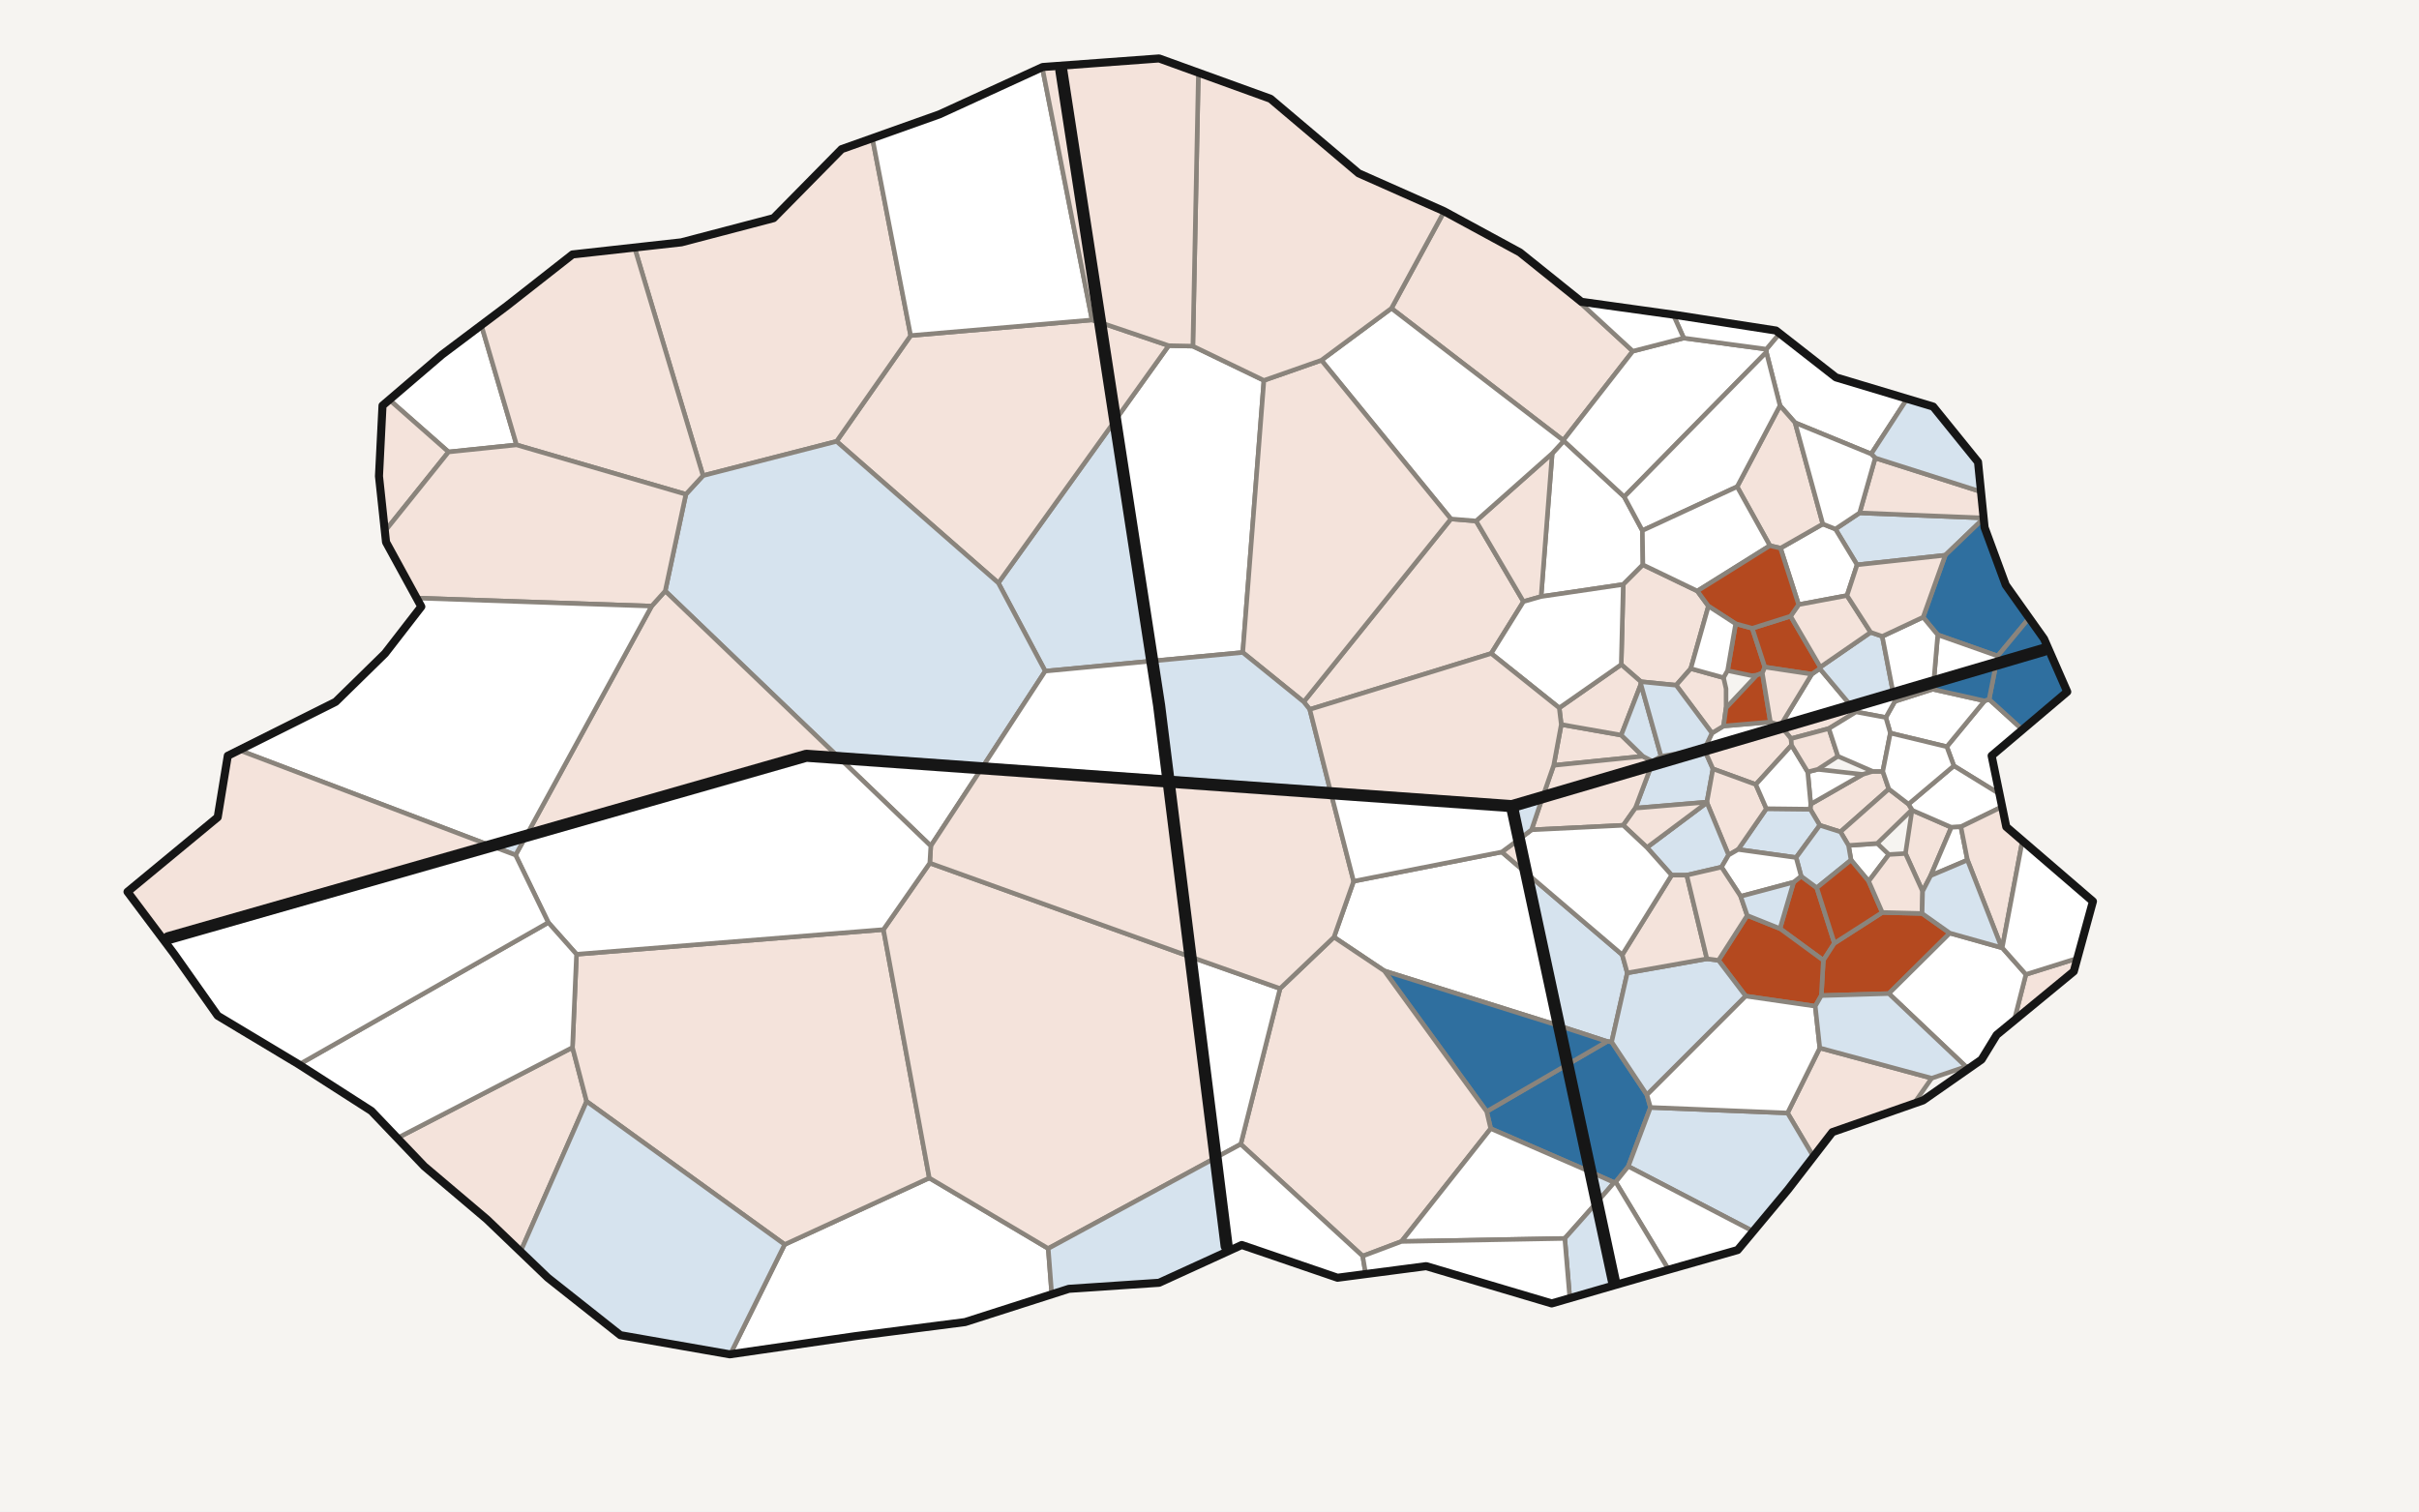
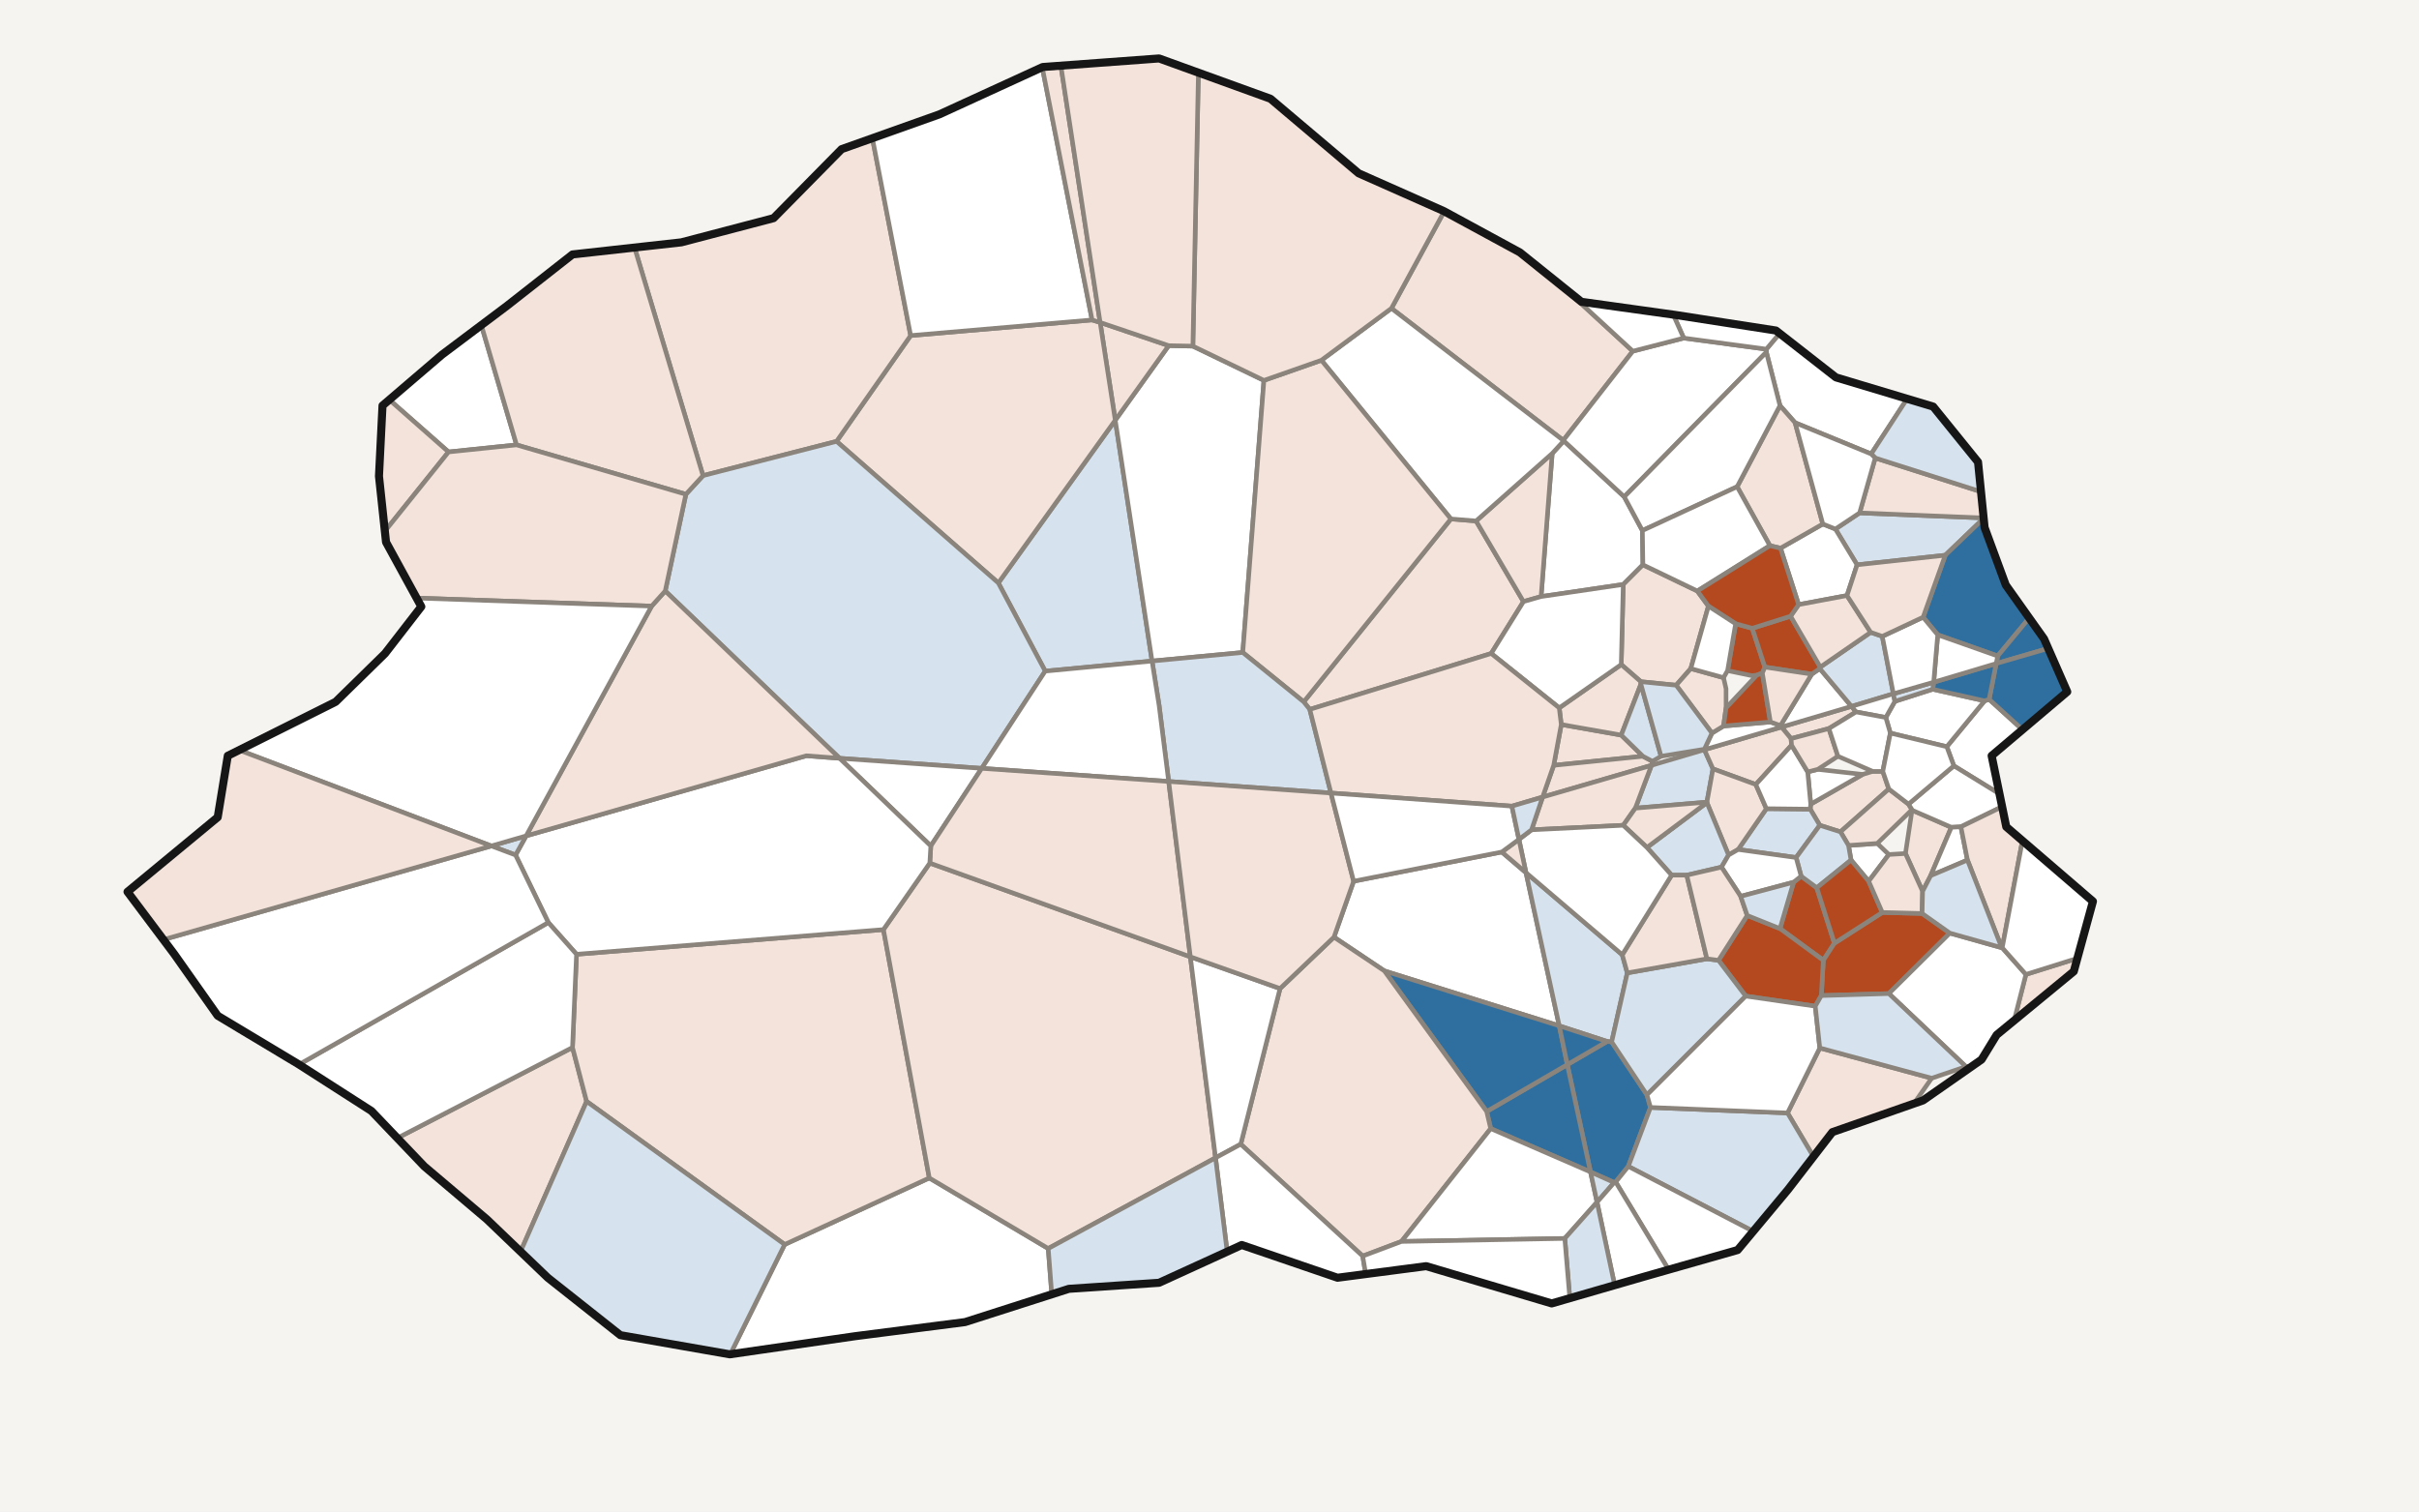
<svg xmlns="http://www.w3.org/2000/svg" viewBox="0 0 480 300" role="img" aria-label="Illustrative region split along roads into tract-like cells, with a few merged regions highlighted">
  <rect width="480" height="300" fill="#f6f4f1" />
  <polygon points="368.3,141.3 367.4,140.2 353.5,144.3 355.4,146.6 362.9,144.6 368.3,141.3" fill="#f4e3db" stroke="#8a847c" stroke-width="0.9" stroke-linejoin="round" />
  <polygon points="367.4,140.2 361.1,132.7 359.5,133.8 353.3,144.0 353.5,144.3 367.4,140.2" fill="#ffffff" stroke="#8a847c" stroke-width="0.9" stroke-linejoin="round" />
  <polygon points="369.0,101.8 364.2,105.0 368.5,112.1 386.0,110.2 393.6,102.9 393.6,102.8 369.0,101.8" fill="#d6e3ee" stroke="#8a847c" stroke-width="0.9" stroke-linejoin="round" />
  <polygon points="325.9,105.3 322.3,98.6 310.3,87.5 308.0,90.0 305.8,118.4 322.1,116.0 326.0,112.1 325.9,105.3" fill="#ffffff" stroke="#8a847c" stroke-width="0.9" stroke-linejoin="round" />
  <polygon points="359.3,159.6 359.2,160.6 361.1,163.8 365.2,165.1 374.8,156.6 373.6,153.1 371.6,153.1 369.6,153.7 359.3,159.6" fill="#f4e3db" stroke="#8a847c" stroke-width="0.9" stroke-linejoin="round" />
  <polygon points="310.2,87.4 324.0,69.7 310.1,56.9 301.6,50.1 286.6,41.9 276.1,61.2 310.2,87.4" fill="#f4e3db" stroke="#8a847c" stroke-width="0.9" stroke-linejoin="round" />
  <polygon points="348.6,134.0 349.7,133.6 350.2,132.4 347.7,124.7 344.4,123.8 342.8,133.1 347.6,134.1 348.6,134.0" fill="#b4491f" stroke="#8a847c" stroke-width="0.9" stroke-linejoin="round" />
  <polygon points="356.4,170.2 361.1,163.8 359.2,160.6 350.5,160.5 344.9,168.6 356.4,170.2" fill="#d6e3ee" stroke="#8a847c" stroke-width="0.9" stroke-linejoin="round" />
  <polygon points="394.7,138.8 393.8,139.1 386.3,148.2 387.7,152.0 396.8,157.6 395.2,150.0 401.3,144.8 394.7,138.8" fill="#ffffff" stroke="#8a847c" stroke-width="0.9" stroke-linejoin="round" />
  <polygon points="393.6,102.8 393.1,97.6 372.1,90.9 369.0,101.8 393.6,102.8" fill="#f4e3db" stroke="#8a847c" stroke-width="0.9" stroke-linejoin="round" />
  <polygon points="321.7,145.9 309.8,143.8 308.3,151.9 326.0,150.1 321.7,145.9" fill="#f4e3db" stroke="#8a847c" stroke-width="0.9" stroke-linejoin="round" />
  <polygon points="367.3,170.7 370.8,174.9 374.8,169.6 372.5,167.4 366.8,167.8 367.3,170.7" fill="#ffffff" stroke="#8a847c" stroke-width="0.9" stroke-linejoin="round" />
  <polygon points="327.7,151.9 324.5,160.4 338.7,159.2 339.9,152.6 338.2,148.8 327.7,151.9" fill="#d6e3ee" stroke="#8a847c" stroke-width="0.9" stroke-linejoin="round" />
  <polygon points="350.5,69.3 350.5,69.9 353.2,80.5 356.2,83.9 371.3,90.1 378.2,79.5 377.3,78.8 364.3,74.9 353.1,66.2 350.5,69.3" fill="#ffffff" stroke="#8a847c" stroke-width="0.9" stroke-linejoin="round" />
  <polygon points="386.0,110.2 381.6,122.5 384.5,126.0 396.4,130.2 402.7,122.6 398.0,116.1 393.8,104.7 393.6,102.9 386.0,110.2" fill="#2f6f9f" stroke="#8a847c" stroke-width="0.9" stroke-linejoin="round" />
  <polygon points="355.4,146.6 353.5,144.3 338.2,148.8 339.9,152.6 348.4,155.7 355.5,147.9 355.4,146.6" fill="#f4e3db" stroke="#8a847c" stroke-width="0.9" stroke-linejoin="round" />
  <polygon points="353.5,144.3 353.3,144.0 351.3,143.3 342.0,144.1 339.7,145.5 338.2,148.7 338.2,148.8 353.5,144.3" fill="#ffffff" stroke="#8a847c" stroke-width="0.9" stroke-linejoin="round" />
  <polygon points="378.2,79.5 371.3,90.1 372.1,90.9 393.1,97.6 392.5,91.7 383.6,80.7 380.6,79.8 378.2,79.5" fill="#d6e3ee" stroke="#8a847c" stroke-width="0.9" stroke-linejoin="round" />
  <polygon points="375.1,145.5 386.3,148.2 393.8,139.1 383.5,136.8 376.0,139.2 374.2,142.4 375.1,145.5" fill="#ffffff" stroke="#8a847c" stroke-width="0.9" stroke-linejoin="round" />
  <polygon points="322.1,116.0 321.7,131.9 325.6,135.3 332.6,136.0 335.5,132.7 339.0,120.3 336.8,117.3 326.0,112.1 322.1,116.0" fill="#f4e3db" stroke="#8a847c" stroke-width="0.9" stroke-linejoin="round" />
  <polygon points="302.3,119.4 292.9,103.4 287.9,103.0 258.7,139.3 259.9,140.8 295.9,129.7 302.3,119.4" fill="#f4e3db" stroke="#8a847c" stroke-width="0.9" stroke-linejoin="round" />
  <polygon points="366.5,118.2 368.5,112.1 364.2,105.0 361.7,104.0 353.3,108.8 356.9,120.0 366.5,118.2" fill="#ffffff" stroke="#8a847c" stroke-width="0.9" stroke-linejoin="round" />
  <polygon points="353.2,184.3 361.8,190.6 364.0,187.2 360.5,176.2 357.4,173.9 355.9,175.1 353.2,184.3" fill="#b4491f" stroke="#8a847c" stroke-width="0.9" stroke-linejoin="round" />
  <polygon points="359.5,133.8 361.1,132.7 361.2,132.4 355.3,122.3 347.7,124.7 350.2,132.4 359.5,133.8" fill="#b4491f" stroke="#8a847c" stroke-width="0.9" stroke-linejoin="round" />
  <polygon points="383.3,214.0 361.1,208.0 354.7,220.9 359.8,229.5 363.6,224.7 379.8,219.0 383.3,214.0" fill="#f4e3db" stroke="#8a847c" stroke-width="0.9" stroke-linejoin="round" />
  <polygon points="344.9,168.6 350.5,160.5 348.4,155.7 339.9,152.6 338.7,159.2 338.7,159.3 343.0,169.7 344.9,168.6" fill="#f4e3db" stroke="#8a847c" stroke-width="0.9" stroke-linejoin="round" />
  <polygon points="298.0,169.1 268.6,174.9 264.7,186.0 274.7,192.7 309.4,203.6 302.8,173.2 298.0,169.1" fill="#ffffff" stroke="#8a847c" stroke-width="0.9" stroke-linejoin="round" />
  <polygon points="309.4,203.6 318.9,206.7 319.8,206.8 322.9,193.1 321.9,189.5 302.8,173.2 309.4,203.6" fill="#d6e3ee" stroke="#8a847c" stroke-width="0.9" stroke-linejoin="round" />
  <polygon points="386.9,185.2 381.4,181.3 373.5,181.1 364.0,187.2 361.8,190.6 361.4,197.6 374.8,197.2 386.9,185.2" fill="#b4491f" stroke="#8a847c" stroke-width="0.9" stroke-linejoin="round" />
  <polygon points="353.3,108.8 361.7,104.0 356.2,83.9 353.2,80.5 344.7,96.6 351.2,108.3 353.3,108.8" fill="#f4e3db" stroke="#8a847c" stroke-width="0.9" stroke-linejoin="round" />
  <polygon points="379.4,160.8 378.1,169.4 381.5,176.9 383.1,173.8 387.2,164.2 379.4,160.8" fill="#f4e3db" stroke="#8a847c" stroke-width="0.9" stroke-linejoin="round" />
  <polygon points="322.3,98.6 350.5,69.9 350.5,69.3 334.1,67.1 324.0,69.7 310.2,87.4 310.3,87.5 322.3,98.6" fill="#ffffff" stroke="#8a847c" stroke-width="0.9" stroke-linejoin="round" />
  <polygon points="361.2,132.4 361.1,132.7 367.4,140.2 375.7,137.7 373.5,126.3 371.2,125.5 361.2,132.4" fill="#d6e3ee" stroke="#8a847c" stroke-width="0.9" stroke-linejoin="round" />
  <polygon points="367.4,140.2 368.3,141.3 374.2,142.4 376.0,139.2 375.7,137.7 367.4,140.2" fill="#ffffff" stroke="#8a847c" stroke-width="0.9" stroke-linejoin="round" />
  <polygon points="342.0,134.5 335.5,132.7 332.6,136.0 339.7,145.5 342.0,144.1 342.5,140.5 342.5,136.7 342.0,134.5" fill="#f4e3db" stroke="#8a847c" stroke-width="0.9" stroke-linejoin="round" />
  <polygon points="292.9,103.4 302.3,119.4 305.8,118.4 308.0,90.0 292.9,103.4" fill="#f4e3db" stroke="#8a847c" stroke-width="0.9" stroke-linejoin="round" />
  <polygon points="396.4,130.2 396.1,131.7 406.4,128.7 405.6,126.8 402.7,122.6 396.4,130.2" fill="#2f6f9f" stroke="#8a847c" stroke-width="0.9" stroke-linejoin="round" />
  <polygon points="396.1,131.7 394.7,138.8 401.3,144.8 410.2,137.3 406.4,128.7 396.1,131.7" fill="#2f6f9f" stroke="#8a847c" stroke-width="0.9" stroke-linejoin="round" />
  <polygon points="344.7,96.6 353.2,80.5 350.5,69.9 322.3,98.6 325.9,105.3 344.7,96.6" fill="#ffffff" stroke="#8a847c" stroke-width="0.9" stroke-linejoin="round" />
  <polygon points="374.8,156.6 365.2,165.1 366.8,167.8 372.5,167.4 379.4,160.7 378.7,159.6 374.8,156.6" fill="#f4e3db" stroke="#8a847c" stroke-width="0.9" stroke-linejoin="round" />
  <polygon points="355.3,122.3 361.2,132.4 371.2,125.5 366.5,118.2 356.9,120.0 355.3,122.3" fill="#f4e3db" stroke="#8a847c" stroke-width="0.9" stroke-linejoin="round" />
  <polygon points="358.7,153.2 359.3,159.6 369.6,153.7 360.7,152.7 358.7,153.2" fill="#ffffff" stroke="#8a847c" stroke-width="0.9" stroke-linejoin="round" />
  <polygon points="338.7,159.3 326.8,168.2 331.7,173.7 334.7,173.7 341.6,172.1 343.0,169.7 338.7,159.3" fill="#d6e3ee" stroke="#8a847c" stroke-width="0.9" stroke-linejoin="round" />
  <polygon points="310.2,87.4 276.1,61.2 262.2,71.5 287.9,103.0 292.9,103.4 308.0,90.0 310.3,87.5 310.2,87.4" fill="#ffffff" stroke="#8a847c" stroke-width="0.9" stroke-linejoin="round" />
  <polygon points="326.0,150.1 308.3,151.9 306.1,158.2 327.7,151.9 327.9,151.1 326.0,150.1" fill="#f4e3db" stroke="#8a847c" stroke-width="0.9" stroke-linejoin="round" />
  <polygon points="306.1,158.2 303.9,164.7 322.1,163.8 324.5,160.4 327.7,151.9 306.1,158.2" fill="#f4e3db" stroke="#8a847c" stroke-width="0.9" stroke-linejoin="round" />
  <polygon points="379.4,160.7 379.4,160.8 387.2,164.2 389.1,164.1 397.3,160.1 396.8,157.6 387.7,152.0 378.7,159.6 379.4,160.7" fill="#ffffff" stroke="#8a847c" stroke-width="0.9" stroke-linejoin="round" />
  <polygon points="360.5,176.2 367.3,170.7 366.8,167.8 365.2,165.1 361.1,163.8 356.4,170.2 357.4,173.9 360.5,176.2" fill="#d6e3ee" stroke="#8a847c" stroke-width="0.9" stroke-linejoin="round" />
  <polygon points="361.7,104.0 364.2,105.0 369.0,101.8 372.1,90.9 371.3,90.1 356.2,83.9 361.7,104.0" fill="#ffffff" stroke="#8a847c" stroke-width="0.9" stroke-linejoin="round" />
  <polygon points="346.4,197.7 360.2,199.7 361.4,197.6 361.8,190.6 353.2,184.3 346.7,181.7 341.0,190.6 346.4,197.7" fill="#b4491f" stroke="#8a847c" stroke-width="0.9" stroke-linejoin="round" />
  <polygon points="325.6,135.3 321.7,131.9 309.4,140.5 309.8,143.8 321.7,145.9 325.6,135.8 325.6,135.3" fill="#f4e3db" stroke="#8a847c" stroke-width="0.9" stroke-linejoin="round" />
  <polygon points="336.8,117.3 351.2,108.3 344.7,96.6 325.9,105.3 326.0,112.1 336.8,117.3" fill="#ffffff" stroke="#8a847c" stroke-width="0.9" stroke-linejoin="round" />
  <polygon points="325.6,135.8 321.7,145.9 326.0,150.1 327.9,151.1 329.6,150.1 325.6,135.8" fill="#d6e3ee" stroke="#8a847c" stroke-width="0.9" stroke-linejoin="round" />
  <polygon points="322.1,116.0 305.8,118.4 302.3,119.4 295.9,129.7 309.4,140.5 321.7,131.9 322.1,116.0" fill="#ffffff" stroke="#8a847c" stroke-width="0.9" stroke-linejoin="round" />
  <polygon points="373.5,181.1 370.8,174.9 367.3,170.7 360.5,176.2 364.0,187.2 373.5,181.1" fill="#b4491f" stroke="#8a847c" stroke-width="0.9" stroke-linejoin="round" />
  <polygon points="381.4,181.3 381.5,176.9 378.1,169.4 374.8,169.6 370.8,174.9 373.5,181.1 381.4,181.3" fill="#f4e3db" stroke="#8a847c" stroke-width="0.9" stroke-linejoin="round" />
  <polygon points="383.1,173.8 390.4,170.7 389.1,164.1 387.2,164.2 383.1,173.8" fill="#ffffff" stroke="#8a847c" stroke-width="0.9" stroke-linejoin="round" />
  <polygon points="339.7,145.5 332.6,136.0 325.6,135.3 325.6,135.8 329.6,150.1 338.2,148.7 339.7,145.5" fill="#d6e3ee" stroke="#8a847c" stroke-width="0.9" stroke-linejoin="round" />
  <polygon points="334.1,67.1 350.5,69.3 353.1,66.2 352.4,65.6 332.4,62.5 332.0,62.4 334.1,67.1" fill="#ffffff" stroke="#8a847c" stroke-width="0.9" stroke-linejoin="round" />
  <polygon points="320.3,234.7 320.6,234.6 323.1,231.5 327.5,219.8 326.8,217.3 319.8,206.8 318.9,206.7 311.0,211.3 315.6,232.6 320.3,234.7" fill="#2f6f9f" stroke="#8a847c" stroke-width="0.9" stroke-linejoin="round" />
  <polygon points="311.0,211.3 295.0,220.6 295.8,224.0 315.6,232.6 311.0,211.3" fill="#2f6f9f" stroke="#8a847c" stroke-width="0.9" stroke-linejoin="round" />
  <polygon points="324.0,69.7 334.1,67.1 332.0,62.4 313.8,59.9 310.1,56.9 324.0,69.7" fill="#ffffff" stroke="#8a847c" stroke-width="0.9" stroke-linejoin="round" />
  <polygon points="322.9,193.1 319.8,206.8 326.8,217.3 346.4,197.7 341.0,190.6 338.7,190.3 322.9,193.1" fill="#d6e3ee" stroke="#8a847c" stroke-width="0.9" stroke-linejoin="round" />
  <polygon points="355.5,147.9 348.4,155.7 350.5,160.5 359.2,160.6 359.3,159.6 358.7,153.2 355.5,147.9" fill="#ffffff" stroke="#8a847c" stroke-width="0.9" stroke-linejoin="round" />
  <polygon points="342.5,140.5 342.0,144.1 351.3,143.3 349.7,133.6 348.6,134.0 342.5,140.5" fill="#b4491f" stroke="#8a847c" stroke-width="0.9" stroke-linejoin="round" />
  <polygon points="389.1,164.1 390.4,170.7 397.2,188.1 397.3,188.1 401.3,166.9 398.1,164.1 397.3,160.1 389.1,164.1" fill="#f4e3db" stroke="#8a847c" stroke-width="0.9" stroke-linejoin="round" />
  <polygon points="357.4,173.9 356.4,170.2 344.9,168.6 343.0,169.7 341.6,172.1 345.4,177.9 355.9,175.1 357.4,173.9" fill="#ffffff" stroke="#8a847c" stroke-width="0.9" stroke-linejoin="round" />
  <polygon points="394.7,138.8 396.1,131.7 383.7,135.4 383.5,136.8 393.8,139.1 394.7,138.8" fill="#2f6f9f" stroke="#8a847c" stroke-width="0.9" stroke-linejoin="round" />
  <polygon points="396.1,131.7 396.4,130.2 384.5,126.0 383.7,135.4 396.1,131.7" fill="#ffffff" stroke="#8a847c" stroke-width="0.9" stroke-linejoin="round" />
  <polygon points="364.7,150.1 362.9,144.6 355.4,146.6 355.5,147.9 358.7,153.2 360.7,152.7 364.7,150.1" fill="#f4e3db" stroke="#8a847c" stroke-width="0.9" stroke-linejoin="round" />
  <polygon points="334.7,173.7 331.7,173.7 321.9,189.5 322.9,193.1 338.7,190.3 334.7,173.7" fill="#f4e3db" stroke="#8a847c" stroke-width="0.9" stroke-linejoin="round" />
  <polygon points="339.0,120.3 344.4,123.8 347.7,124.7 355.3,122.3 356.9,120.0 353.3,108.8 351.2,108.3 336.8,117.3 339.0,120.3" fill="#b4491f" stroke="#8a847c" stroke-width="0.9" stroke-linejoin="round" />
  <polygon points="207.4,133.2 228.6,131.2 221.3,83.4 198.1,115.7 207.4,133.2" fill="#d6e3ee" stroke="#8a847c" stroke-width="0.9" stroke-linejoin="round" />
  <polygon points="228.6,131.2 246.6,129.5 250.8,75.5 236.7,68.7 231.9,68.6 221.3,83.4 228.6,131.2" fill="#ffffff" stroke="#8a847c" stroke-width="0.9" stroke-linejoin="round" />
  <polygon points="231.9,68.6 218.3,64.0 221.3,83.4 231.9,68.6" fill="#f4e3db" stroke="#8a847c" stroke-width="0.9" stroke-linejoin="round" />
  <polygon points="218.3,64.0 216.7,63.5 180.7,66.6 166.0,87.6 198.1,115.7 221.3,83.4 218.3,64.0" fill="#f4e3db" stroke="#8a847c" stroke-width="0.9" stroke-linejoin="round" />
  <polygon points="371.6,153.1 373.6,153.1 375.1,145.5 374.2,142.4 368.3,141.3 362.9,144.6 364.7,150.1 371.6,153.1" fill="#ffffff" stroke="#8a847c" stroke-width="0.9" stroke-linejoin="round" />
  <polygon points="376.0,139.2 383.5,136.8 383.7,135.4 375.7,137.7 376.0,139.2" fill="#d6e3ee" stroke="#8a847c" stroke-width="0.9" stroke-linejoin="round" />
  <polygon points="383.7,135.4 384.5,126.0 381.6,122.5 373.5,126.3 375.7,137.7 383.7,135.4" fill="#ffffff" stroke="#8a847c" stroke-width="0.9" stroke-linejoin="round" />
  <polygon points="402.0,193.4 399.7,202.4 411.5,192.8 412.2,190.2 402.0,193.4" fill="#f4e3db" stroke="#8a847c" stroke-width="0.9" stroke-linejoin="round" />
  <polygon points="274.7,192.7 295.0,220.6 311.0,211.3 309.4,203.6 274.7,192.7" fill="#2f6f9f" stroke="#8a847c" stroke-width="0.9" stroke-linejoin="round" />
  <polygon points="311.0,211.3 318.9,206.7 309.4,203.6 311.0,211.3" fill="#2f6f9f" stroke="#8a847c" stroke-width="0.9" stroke-linejoin="round" />
  <polygon points="354.7,220.9 327.5,219.8 323.1,231.5 347.9,244.4 354.8,236.1 359.8,229.5 354.7,220.9" fill="#d6e3ee" stroke="#8a847c" stroke-width="0.9" stroke-linejoin="round" />
  <polygon points="391.4,211.6 393.2,210.3 396.2,205.4 399.7,202.4 402.0,193.4 397.3,188.1 397.2,188.1 386.9,185.2 374.8,197.2 390.1,211.7 391.4,211.6" fill="#ffffff" stroke="#8a847c" stroke-width="0.9" stroke-linejoin="round" />
  <polygon points="295.0,220.6 274.7,192.7 264.7,186.0 254.0,196.2 246.2,227.1 270.4,249.3 278.1,246.4 295.8,224.0 295.0,220.6" fill="#f4e3db" stroke="#8a847c" stroke-width="0.9" stroke-linejoin="round" />
  <polygon points="78.8,225.9 84.2,231.5 96.6,242.0 103.3,248.4 116.4,218.6 113.6,207.9 78.8,225.9" fill="#f4e3db" stroke="#8a847c" stroke-width="0.9" stroke-linejoin="round" />
  <polygon points="278.1,246.4 310.5,245.8 316.9,238.6 315.6,232.6 295.8,224.0 278.1,246.4" fill="#ffffff" stroke="#8a847c" stroke-width="0.9" stroke-linejoin="round" />
  <polygon points="316.9,238.6 320.3,234.7 315.6,232.6 316.9,238.6" fill="#d6e3ee" stroke="#8a847c" stroke-width="0.9" stroke-linejoin="round" />
  <polygon points="208.0,247.8 184.4,233.8 155.7,247.0 144.9,268.8 169.7,265.2 191.5,262.4 208.7,256.9 208.0,247.8" fill="#ffffff" stroke="#8a847c" stroke-width="0.9" stroke-linejoin="round" />
  <polygon points="175.3,184.5 114.4,189.4 113.6,207.9 116.4,218.6 155.7,247.0 184.4,233.8 175.3,184.5" fill="#f4e3db" stroke="#8a847c" stroke-width="0.9" stroke-linejoin="round" />
  <polygon points="139.5,94.4 166.0,87.6 180.7,66.6 173.1,27.4 167.0,29.6 153.5,43.3 135.2,48.1 125.9,49.1 139.5,94.4" fill="#f4e3db" stroke="#8a847c" stroke-width="0.9" stroke-linejoin="round" />
  <polygon points="360.2,199.7 346.4,197.7 326.8,217.3 327.5,219.8 354.7,220.9 361.1,208.0 360.2,199.7" fill="#ffffff" stroke="#8a847c" stroke-width="0.9" stroke-linejoin="round" />
  <polygon points="374.8,197.2 361.4,197.6 360.2,199.7 361.1,208.0 383.3,214.0 390.1,211.7 374.8,197.2" fill="#d6e3ee" stroke="#8a847c" stroke-width="0.9" stroke-linejoin="round" />
  <polygon points="387.7,152.0 386.3,148.2 375.1,145.5 373.6,153.1 374.8,156.6 378.7,159.6 387.7,152.0" fill="#ffffff" stroke="#8a847c" stroke-width="0.9" stroke-linejoin="round" />
  <polygon points="262.2,71.5 250.8,75.5 246.6,129.5 258.7,139.3 287.9,103.0 262.2,71.5" fill="#f4e3db" stroke="#8a847c" stroke-width="0.9" stroke-linejoin="round" />
  <polygon points="324.5,160.4 322.1,163.8 326.8,168.2 338.7,159.3 338.7,159.2 324.5,160.4" fill="#f4e3db" stroke="#8a847c" stroke-width="0.9" stroke-linejoin="round" />
  <polygon points="89.0,89.7 102.5,88.3 95.5,64.5 87.7,70.4 77.2,79.3 89.0,89.7" fill="#ffffff" stroke="#8a847c" stroke-width="0.9" stroke-linejoin="round" />
  <polygon points="166.0,87.6 139.5,94.4 136.1,98.1 132.0,117.3 166.6,150.5 194.8,152.5 207.4,133.2 198.1,115.7 166.0,87.6" fill="#d6e3ee" stroke="#8a847c" stroke-width="0.9" stroke-linejoin="round" />
  <polygon points="166.6,150.5 184.7,167.9 194.8,152.5 166.6,150.5" fill="#ffffff" stroke="#8a847c" stroke-width="0.9" stroke-linejoin="round" />
  <polygon points="334.7,173.7 338.7,190.3 341.0,190.6 346.7,181.7 345.4,177.9 341.6,172.1 334.7,173.7" fill="#f4e3db" stroke="#8a847c" stroke-width="0.9" stroke-linejoin="round" />
  <polygon points="208.0,247.8 241.2,229.8 236.2,189.9 184.5,171.3 175.3,184.5 184.4,233.8 208.0,247.8" fill="#f4e3db" stroke="#8a847c" stroke-width="0.9" stroke-linejoin="round" />
  <polygon points="241.2,229.8 246.2,227.1 254.0,196.2 236.2,189.9 241.2,229.8" fill="#ffffff" stroke="#8a847c" stroke-width="0.9" stroke-linejoin="round" />
  <polygon points="258.7,139.3 246.6,129.5 228.6,131.2 230.0,140.0 231.9,155.1 264.1,157.4 259.9,140.8 258.7,139.3" fill="#d6e3ee" stroke="#8a847c" stroke-width="0.9" stroke-linejoin="round" />
  <polygon points="228.6,131.2 207.4,133.2 194.8,152.5 231.9,155.1 230.0,140.0 228.6,131.2" fill="#ffffff" stroke="#8a847c" stroke-width="0.9" stroke-linejoin="round" />
  <polygon points="194.8,152.5 184.7,167.9 184.5,171.3 236.2,189.9 231.9,155.1 194.8,152.5" fill="#f4e3db" stroke="#8a847c" stroke-width="0.9" stroke-linejoin="round" />
  <polygon points="236.2,189.9 254.0,196.2 264.7,186.0 268.6,174.9 264.1,157.4 231.9,155.1 236.2,189.9" fill="#f4e3db" stroke="#8a847c" stroke-width="0.9" stroke-linejoin="round" />
  <polygon points="323.1,231.5 320.6,234.6 331.1,252.0 344.8,248.1 347.9,244.4 323.1,231.5" fill="#ffffff" stroke="#8a847c" stroke-width="0.9" stroke-linejoin="round" />
  <polygon points="155.7,247.0 116.4,218.6 103.3,248.4 108.7,253.6 123.1,265.0 144.8,268.8 144.9,268.8 155.7,247.0" fill="#d6e3ee" stroke="#8a847c" stroke-width="0.9" stroke-linejoin="round" />
  <polygon points="322.1,163.8 303.9,164.7 301.4,166.6 302.8,173.2 321.9,189.5 331.7,173.7 326.8,168.2 322.1,163.8" fill="#ffffff" stroke="#8a847c" stroke-width="0.9" stroke-linejoin="round" />
  <polygon points="301.4,166.6 298.0,169.1 302.8,173.2 301.4,166.6" fill="#f4e3db" stroke="#8a847c" stroke-width="0.9" stroke-linejoin="round" />
  <polygon points="77.2,79.3 75.9,80.5 75.2,94.5 76.4,105.4 89.0,89.7 77.2,79.3" fill="#f4e3db" stroke="#8a847c" stroke-width="0.9" stroke-linejoin="round" />
  <polygon points="180.7,66.6 216.7,63.5 206.8,13.3 186.4,22.7 173.1,27.4 180.7,66.6" fill="#ffffff" stroke="#8a847c" stroke-width="0.9" stroke-linejoin="round" />
  <polygon points="397.2,188.1 390.4,170.7 383.1,173.8 381.5,176.9 381.4,181.3 386.9,185.2 397.2,188.1" fill="#d6e3ee" stroke="#8a847c" stroke-width="0.9" stroke-linejoin="round" />
  <polygon points="184.5,171.3 184.7,167.9 166.6,150.5 160.0,150.0 104.4,165.9 102.3,169.7 108.8,183.1 114.4,189.4 175.3,184.5 184.5,171.3" fill="#ffffff" stroke="#8a847c" stroke-width="0.9" stroke-linejoin="round" />
  <polygon points="166.6,150.5 132.0,117.3 129.3,120.3 104.4,165.9 160.0,150.0 166.6,150.5" fill="#f4e3db" stroke="#8a847c" stroke-width="0.9" stroke-linejoin="round" />
  <polygon points="102.5,88.3 136.1,98.1 139.5,94.4 125.9,49.1 113.6,50.5 100.6,60.7 95.5,64.5 102.5,88.3" fill="#f4e3db" stroke="#8a847c" stroke-width="0.9" stroke-linejoin="round" />
  <polygon points="270.4,249.3 246.2,227.1 241.2,229.8 243.5,248.4 246.4,247.1 265.4,253.6 271.0,252.9 270.4,249.3" fill="#ffffff" stroke="#8a847c" stroke-width="0.9" stroke-linejoin="round" />
  <polygon points="241.2,229.8 208.0,247.8 208.7,256.9 212.1,255.8 230.0,254.6 243.5,248.4 241.2,229.8" fill="#d6e3ee" stroke="#8a847c" stroke-width="0.9" stroke-linejoin="round" />
  <polygon points="113.6,207.9 114.4,189.4 108.8,183.1 59.3,211.3 73.7,220.5 78.8,225.9 113.6,207.9" fill="#ffffff" stroke="#8a847c" stroke-width="0.9" stroke-linejoin="round" />
  <polygon points="129.3,120.3 132.0,117.3 136.1,98.1 102.5,88.3 89.0,89.7 76.4,105.4 76.6,107.6 82.6,118.7 129.3,120.3" fill="#f4e3db" stroke="#8a847c" stroke-width="0.9" stroke-linejoin="round" />
  <polygon points="359.5,133.8 350.2,132.4 349.7,133.6 351.3,143.3 353.3,144.0 359.5,133.8" fill="#f4e3db" stroke="#8a847c" stroke-width="0.9" stroke-linejoin="round" />
  <polygon points="397.3,188.1 402.0,193.4 412.2,190.2 415.3,178.9 401.3,166.9 397.3,188.1" fill="#ffffff" stroke="#8a847c" stroke-width="0.9" stroke-linejoin="round" />
  <polygon points="102.3,169.7 104.4,165.9 97.5,167.9 102.3,169.7" fill="#d6e3ee" stroke="#8a847c" stroke-width="0.9" stroke-linejoin="round" />
  <polygon points="104.4,165.9 129.3,120.3 82.6,118.7 83.6,120.4 76.4,129.7 66.6,139.3 47.5,148.9 97.5,167.9 104.4,165.9" fill="#ffffff" stroke="#8a847c" stroke-width="0.9" stroke-linejoin="round" />
  <polygon points="236.7,68.7 250.8,75.5 262.2,71.5 276.1,61.2 286.6,41.9 286.5,41.9 269.6,34.4 252.1,19.6 237.8,14.4 236.7,68.7" fill="#f4e3db" stroke="#8a847c" stroke-width="0.9" stroke-linejoin="round" />
  <polygon points="295.9,129.7 259.9,140.8 264.1,157.4 300.0,160.0 306.1,158.2 308.3,151.9 309.8,143.8 309.4,140.5 295.9,129.7" fill="#f4e3db" stroke="#8a847c" stroke-width="0.9" stroke-linejoin="round" />
  <polygon points="264.1,157.4 268.6,174.9 298.0,169.1 301.4,166.6 300.0,160.0 264.1,157.4" fill="#ffffff" stroke="#8a847c" stroke-width="0.9" stroke-linejoin="round" />
  <polygon points="301.4,166.6 303.9,164.7 306.1,158.2 300.0,160.0 301.4,166.6" fill="#d6e3ee" stroke="#8a847c" stroke-width="0.9" stroke-linejoin="round" />
  <polygon points="108.8,183.1 102.3,169.7 97.5,167.9 32.4,186.5 34.6,189.4 43.2,201.6 59.2,211.2 59.3,211.3 108.8,183.1" fill="#ffffff" stroke="#8a847c" stroke-width="0.9" stroke-linejoin="round" />
  <polygon points="97.5,167.9 47.5,148.9 45.2,150.0 43.2,162.2 25.3,177.0 32.4,186.5 97.5,167.9" fill="#f4e3db" stroke="#8a847c" stroke-width="0.9" stroke-linejoin="round" />
  <polygon points="371.2,125.5 373.5,126.3 381.6,122.5 386.0,110.2 368.5,112.1 366.5,118.2 371.2,125.5" fill="#f4e3db" stroke="#8a847c" stroke-width="0.9" stroke-linejoin="round" />
  <polygon points="320.6,234.6 320.3,234.7 316.9,238.6 320.4,255.1 326.2,253.4 331.1,252.0 320.6,234.6" fill="#ffffff" stroke="#8a847c" stroke-width="0.9" stroke-linejoin="round" />
  <polygon points="316.9,238.6 310.5,245.8 311.5,257.7 320.4,255.1 316.9,238.6" fill="#d6e3ee" stroke="#8a847c" stroke-width="0.9" stroke-linejoin="round" />
  <polygon points="270.4,249.3 271.0,252.9 283.0,251.3 307.9,258.7 311.5,257.7 310.5,245.8 278.1,246.4 270.4,249.3" fill="#ffffff" stroke="#8a847c" stroke-width="0.9" stroke-linejoin="round" />
  <polygon points="216.7,63.5 218.3,64.0 210.5,13.0 206.9,13.3 206.8,13.3 216.7,63.5" fill="#f4e3db" stroke="#8a847c" stroke-width="0.9" stroke-linejoin="round" />
  <polygon points="218.3,64.0 231.9,68.6 236.7,68.7 237.8,14.4 230.0,11.6 210.5,13.0 218.3,64.0" fill="#f4e3db" stroke="#8a847c" stroke-width="0.9" stroke-linejoin="round" />
  <polygon points="342.8,133.1 344.4,123.8 339.0,120.3 335.5,132.7 342.0,134.5 342.8,133.1" fill="#ffffff" stroke="#8a847c" stroke-width="0.9" stroke-linejoin="round" />
  <polygon points="345.4,177.9 346.7,181.7 353.2,184.3 355.9,175.1 345.4,177.9" fill="#d6e3ee" stroke="#8a847c" stroke-width="0.9" stroke-linejoin="round" />
-   <polyline points="33.4,186.2 160.0,150.0 300.0,160.0 405.5,129.0" fill="none" stroke="#161616" stroke-width="2.4" stroke-linecap="round" stroke-linejoin="round" />
-   <polyline points="210.6,14.0 230.0,140.0 243.4,247.3" fill="none" stroke="#161616" stroke-width="2.4" stroke-linecap="round" stroke-linejoin="round" />
-   <polyline points="300.0,160.0 320.2,254.1" fill="none" stroke="#161616" stroke-width="2.4" stroke-linecap="round" stroke-linejoin="round" />
  <polygon points="395.2,150.0 410.2,137.3 405.6,126.8 398.0,116.1 393.8,104.7 392.5,91.7 383.6,80.7 364.3,74.9 352.4,65.6 332.4,62.5 313.8,59.9 301.6,50.1 286.5,41.9 269.6,34.4 252.1,19.6 230.0,11.6 206.9,13.3 186.4,22.7 167.0,29.6 153.5,43.3 135.2,48.1 113.6,50.5 100.6,60.7 87.7,70.4 75.9,80.5 75.2,94.5 76.6,107.6 83.6,120.4 76.4,129.7 66.6,139.3 45.2,150.0 43.2,162.2 25.3,177.0 34.6,189.4 43.2,201.6 59.2,211.2 73.7,220.5 84.2,231.5 96.6,242.0 108.7,253.6 123.1,265.0 144.8,268.8 169.7,265.2 191.5,262.4 212.1,255.8 230.0,254.6 246.4,247.1 265.4,253.6 283.0,251.3 307.9,258.7 326.2,253.4 344.8,248.1 354.8,236.1 363.6,224.7 381.6,218.4 393.2,210.3 396.2,205.4 411.5,192.8 415.3,178.9 398.1,164.1 395.2,150.0" fill="none" stroke="#161616" stroke-width="1.6" stroke-linejoin="round" />
</svg>
